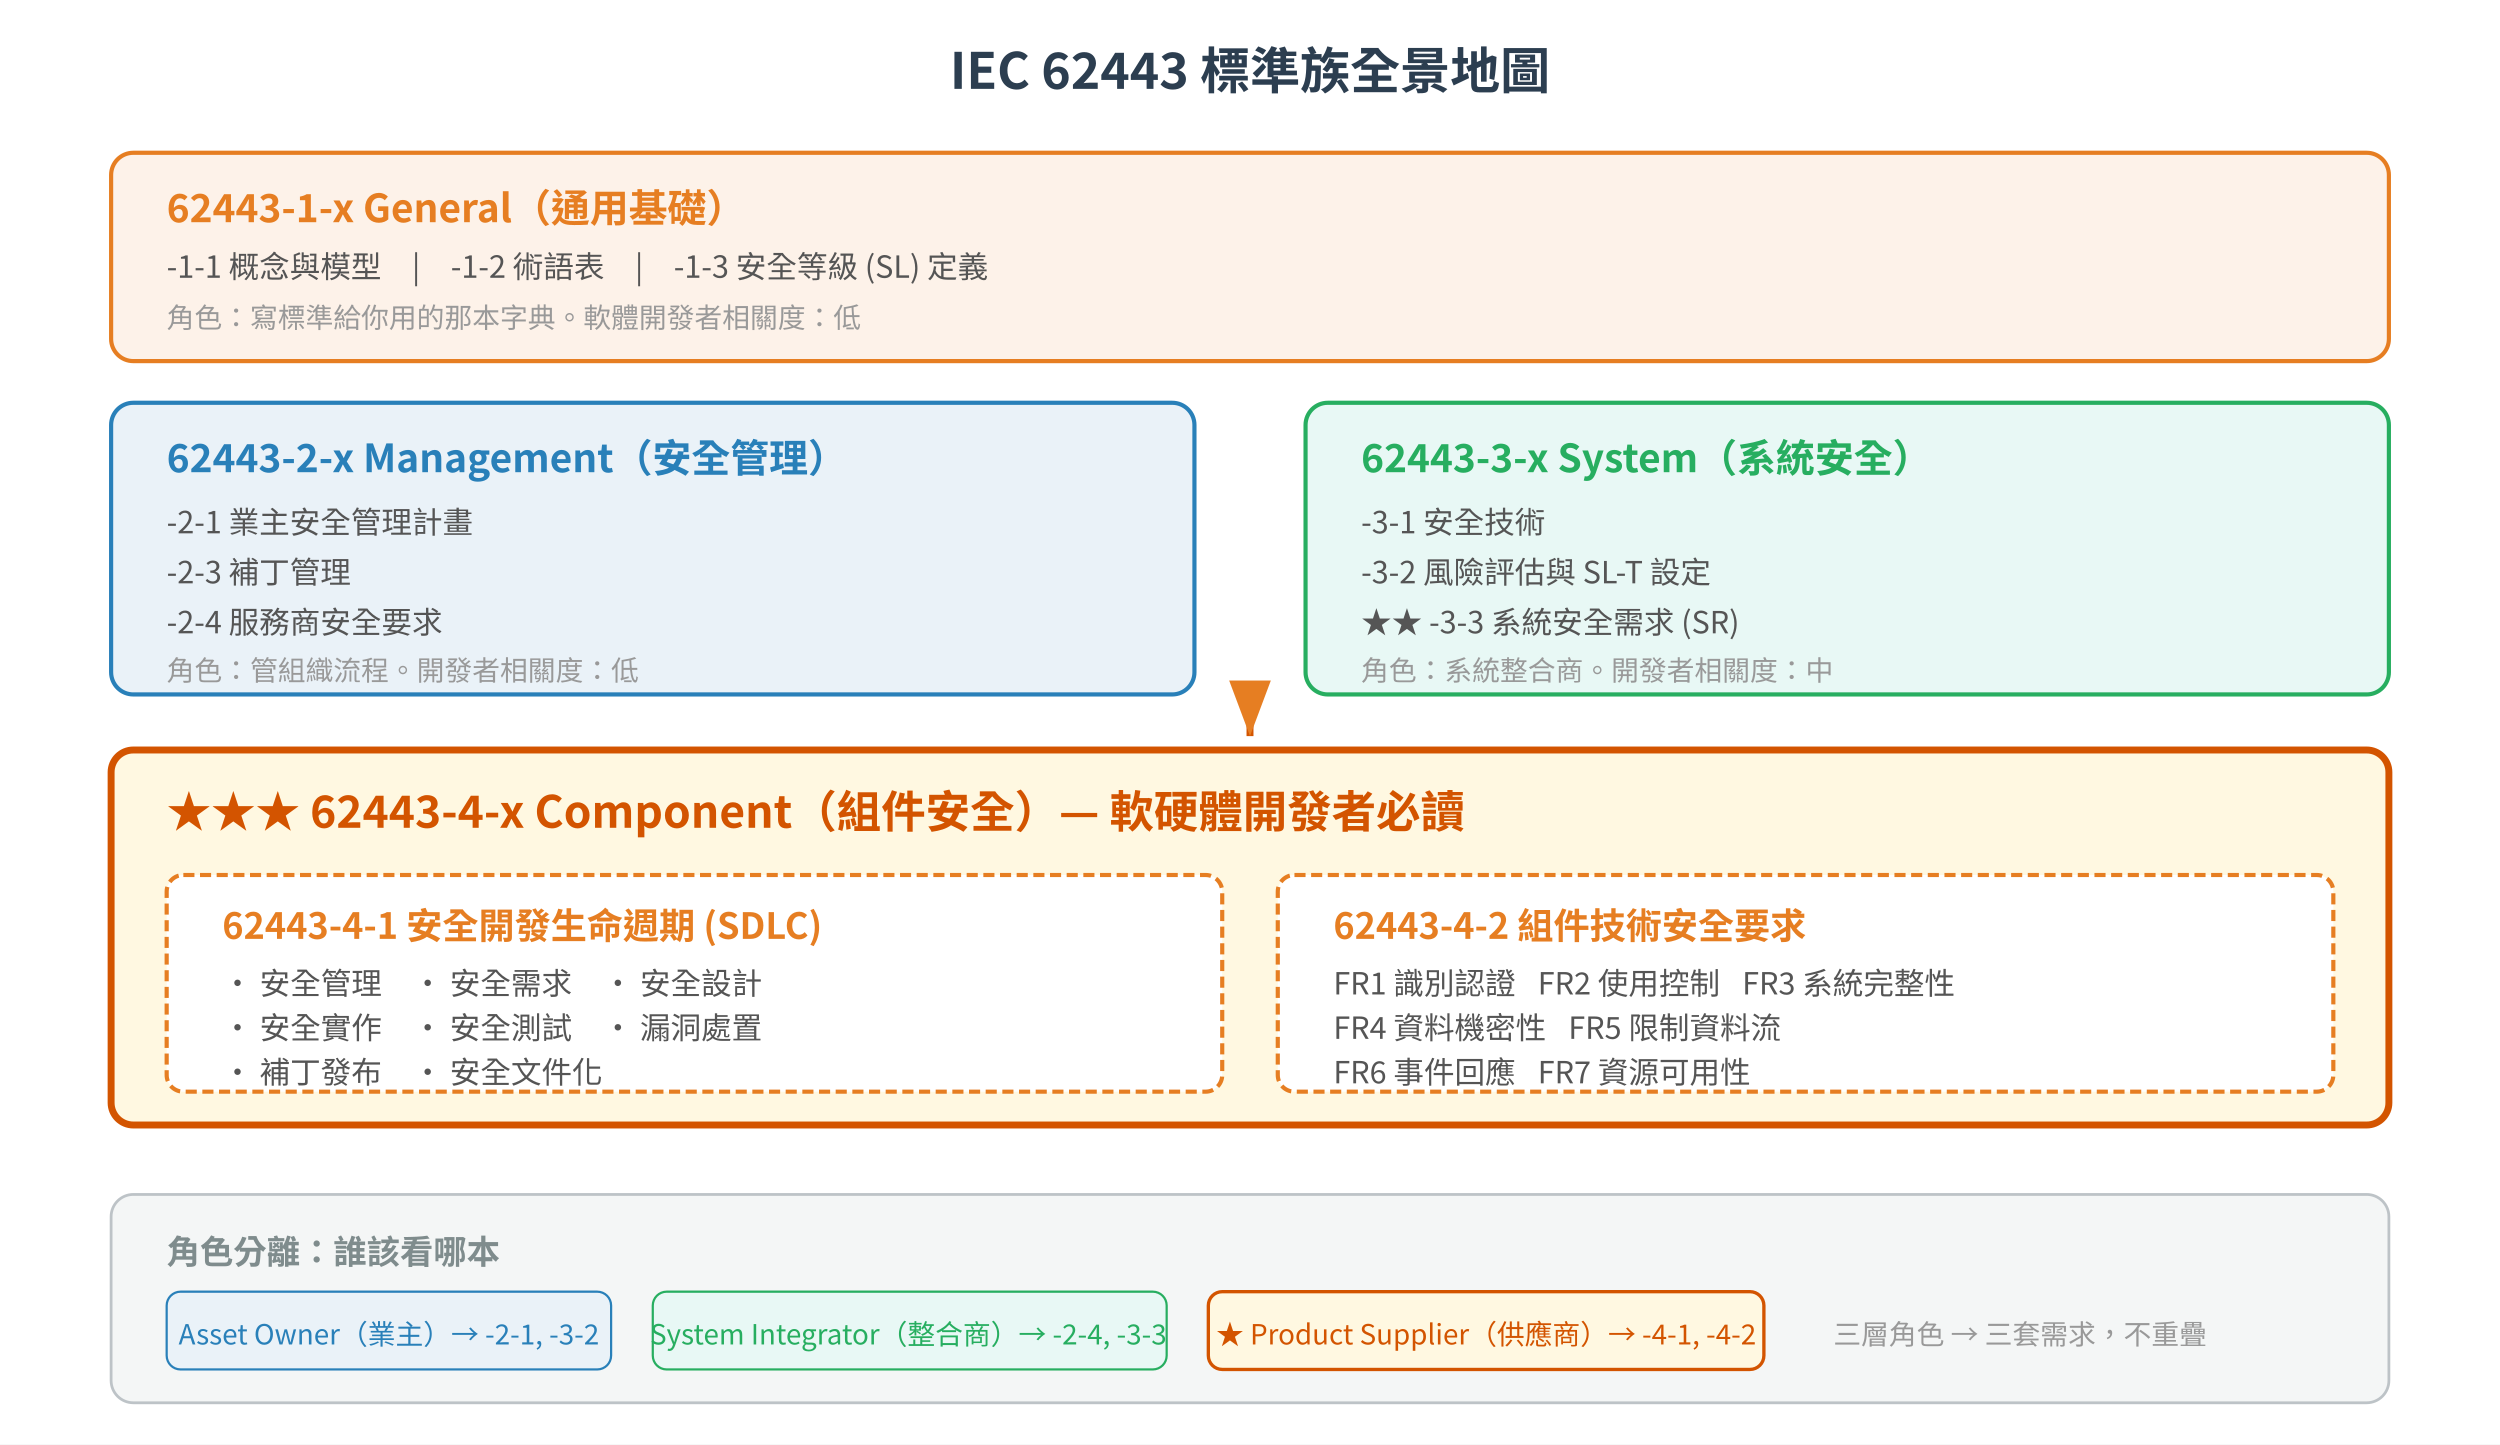
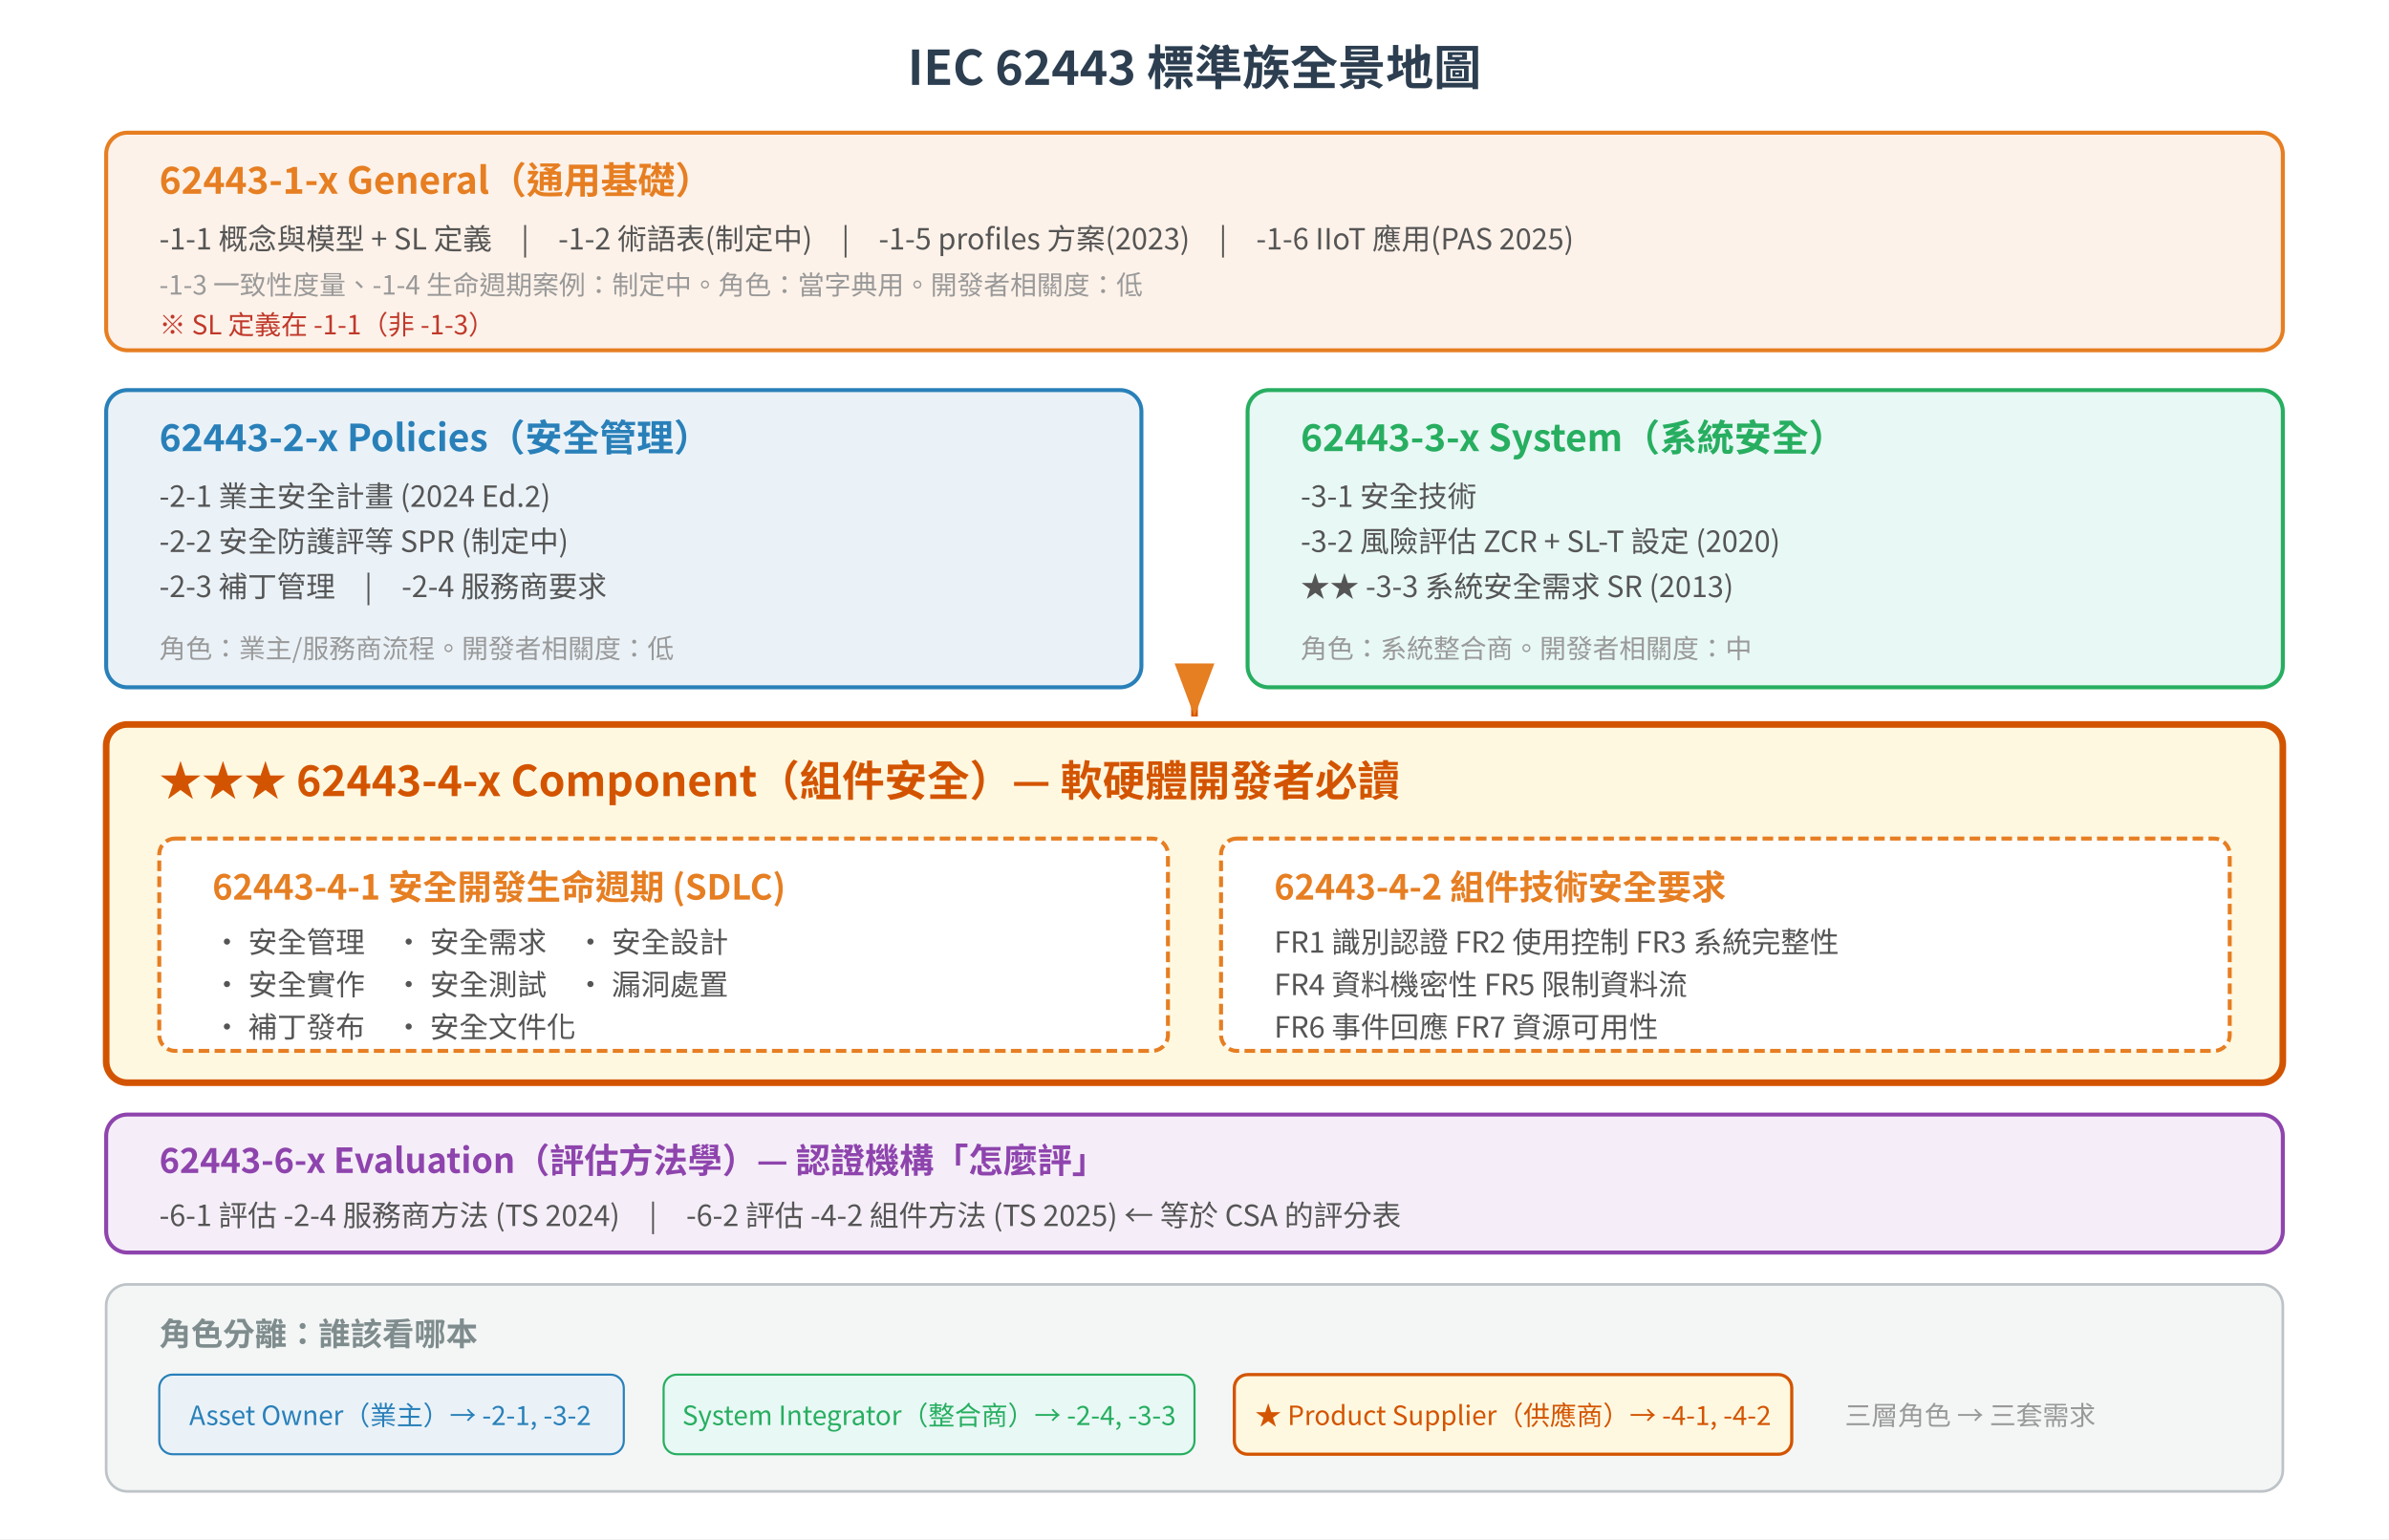
- <svg xmlns="http://www.w3.org/2000/svg" viewBox="0 0 900 520" width="900" height="520" font-family="'Noto Sans CJK TC','PingFang TC','Microsoft JhengHei',sans-serif">
+ <svg xmlns="http://www.w3.org/2000/svg" viewBox="0 0 900 580" width="900" height="580" font-family="'Noto Sans CJK TC','PingFang TC','Microsoft JhengHei',sans-serif">
  <defs>
    <marker id="arrow" markerWidth="8" markerHeight="6" refX="8" refY="3" orient="auto">
      <path d="M0,0 L8,3 L0,6 Z" fill="#e67e22" />
    </marker>
  </defs>
-   <rect width="900" height="520" fill="#ffffff" />
+   <rect width="900" height="580" fill="#ffffff" />
  <text x="450" y="32" text-anchor="middle" font-size="18" font-weight="bold" fill="#2c3e50">IEC 62443 標準族全景地圖</text>
-   <rect x="40" y="55" width="820" height="75" rx="8" fill="#fdf2e9" stroke="#e67e22" stroke-width="1.5" />
-   <text x="60" y="80" font-size="14" font-weight="bold" fill="#e67e22">62443-1-x General（通用基礎）</text>
-   <text x="60" y="100" font-size="11" fill="#555">-1-1 概念與模型　|　-1-2 術語表　|　-1-3 安全等級 (SL) 定義</text>
-   <text x="60" y="118" font-size="10" fill="#999">角色：寫標準給你用的那本字典。軟體開發者相關度：低</text>
-   <rect x="40" y="145" width="390" height="105" rx="8" fill="#eaf2f8" stroke="#2980b9" stroke-width="1.5" />
-   <text x="60" y="170" font-size="14" font-weight="bold" fill="#2980b9">62443-2-x Management（安全管理）</text>
-   <text x="60" y="192" font-size="11" fill="#555">-2-1 業主安全管理計畫</text>
-   <text x="60" y="210" font-size="11" fill="#555">-2-3 補丁管理</text>
-   <text x="60" y="228" font-size="11" fill="#555">-2-4 服務商安全要求</text>
-   <text x="60" y="245" font-size="10" fill="#999">角色：管組織流程。開發者相關度：低</text>
-   <rect x="470" y="145" width="390" height="105" rx="8" fill="#e8f8f5" stroke="#27ae60" stroke-width="1.5" />
+   <rect x="40" y="50" width="820" height="82" rx="8" fill="#fdf2e9" stroke="#e67e22" stroke-width="1.5" />
+   <text x="60" y="73" font-size="14" font-weight="bold" fill="#e67e22">62443-1-x General（通用基礎）</text>
+   <text x="60" y="94" font-size="11" fill="#555">-1-1 概念與模型 + SL 定義　|　-1-2 術語表(制定中)　|　-1-5 profiles 方案(2023)　|　-1-6 IIoT 應用(PAS 2025)</text>
+   <text x="60" y="111" font-size="10" fill="#999">-1-3 一致性度量、-1-4 生命週期案例：制定中。角色：當字典用。開發者相關度：低</text>
+   <text x="60" y="126" font-size="10" fill="#c0392b">※ SL 定義在 -1-1（非 -1-3）</text>
+   <rect x="40" y="147" width="390" height="112" rx="8" fill="#eaf2f8" stroke="#2980b9" stroke-width="1.5" />
+   <text x="60" y="170" font-size="14" font-weight="bold" fill="#2980b9">62443-2-x Policies（安全管理）</text>
+   <text x="60" y="191" font-size="11" fill="#555">-2-1 業主安全計畫 (2024 Ed.2)</text>
+   <text x="60" y="208" font-size="11" fill="#555">-2-2 安全防護評等 SPR (制定中)</text>
+   <text x="60" y="225" font-size="11" fill="#555">-2-3 補丁管理　|　-2-4 服務商要求</text>
+   <text x="60" y="248" font-size="10" fill="#999">角色：業主/服務商流程。開發者相關度：低</text>
+   <rect x="470" y="147" width="390" height="112" rx="8" fill="#e8f8f5" stroke="#27ae60" stroke-width="1.5" />
  <text x="490" y="170" font-size="14" font-weight="bold" fill="#27ae60">62443-3-x System（系統安全）</text>
-   <text x="490" y="192" font-size="11" fill="#555">-3-1 安全技術</text>
-   <text x="490" y="210" font-size="11" fill="#555">-3-2 風險評估與 SL-T 設定</text>
-   <text x="490" y="228" font-size="11" fill="#555">★★ -3-3 系統安全需求 (SR)</text>
-   <text x="490" y="245" font-size="10" fill="#999">角色：系統整合商。開發者相關度：中</text>
-   <rect x="40" y="270" width="820" height="135" rx="8" fill="#fff8e1" stroke="#d35400" stroke-width="2.5" />
-   <text x="60" y="298" font-size="16" font-weight="bold" fill="#d35400">★★★ 62443-4-x Component（組件安全）— 軟硬體開發者必讀</text>
-   <rect x="60" y="315" width="380" height="78" rx="6" fill="#ffffff" stroke="#e67e22" stroke-width="1.5" stroke-dasharray="4,2" />
-   <text x="80" y="338" font-size="13" font-weight="bold" fill="#e67e22">62443-4-1 安全開發生命週期 (SDLC)</text>
-   <text x="80" y="358" font-size="11" fill="#555">• 安全管理　• 安全需求　• 安全設計</text>
-   <text x="80" y="374" font-size="11" fill="#555">• 安全實作　• 安全測試　• 漏洞處置</text>
-   <text x="80" y="390" font-size="11" fill="#555">• 補丁發布　• 安全文件化</text>
-   <rect x="460" y="315" width="380" height="78" rx="6" fill="#ffffff" stroke="#e67e22" stroke-width="1.5" stroke-dasharray="4,2" />
-   <text x="480" y="338" font-size="13" font-weight="bold" fill="#e67e22">62443-4-2 組件技術安全要求</text>
-   <text x="480" y="358" font-size="11" fill="#555">FR1 識別認證  FR2 使用控制  FR3 系統完整性</text>
-   <text x="480" y="374" font-size="11" fill="#555">FR4 資料機密性  FR5 限制資料流</text>
-   <text x="480" y="390" font-size="11" fill="#555">FR6 事件回應  FR7 資源可用性</text>
-   <line x1="450" y1="250" x2="450" y2="265" stroke="#d35400" stroke-width="2.5" marker-end="url(#arrow)" />
-   <rect x="40" y="430" width="820" height="75" rx="8" fill="#f4f6f6" stroke="#bdc3c7" stroke-width="1" />
-   <text x="60" y="455" font-size="12" font-weight="bold" fill="#7f8c8d">角色分離：誰該看哪本</text>
-   <rect x="60" y="465" width="160" height="28" rx="5" fill="#eaf2f8" stroke="#2980b9" stroke-width="0.8" />
-   <text x="140" y="484" text-anchor="middle" font-size="10" fill="#2980b9">Asset Owner（業主）→ -2-1, -3-2</text>
-   <rect x="235" y="465" width="185" height="28" rx="5" fill="#e8f8f5" stroke="#27ae60" stroke-width="0.8" />
-   <text x="327" y="484" text-anchor="middle" font-size="10" fill="#27ae60">System Integrator（整合商）→ -2-4, -3-3</text>
-   <rect x="435" y="465" width="200" height="28" rx="5" fill="#fff8e1" stroke="#d35400" stroke-width="1.2" />
-   <text x="535" y="484" text-anchor="middle" font-size="10" fill="#d35400">★ Product Supplier（供應商）→ -4-1, -4-2</text>
-   <text x="660" y="484" font-size="10" fill="#999">三層角色 → 三套需求，不重疊</text>
+   <text x="490" y="191" font-size="11" fill="#555">-3-1 安全技術</text>
+   <text x="490" y="208" font-size="11" fill="#555">-3-2 風險評估 ZCR + SL-T 設定 (2020)</text>
+   <text x="490" y="225" font-size="11" fill="#555">★★ -3-3 系統安全需求 SR (2013)</text>
+   <text x="490" y="248" font-size="10" fill="#999">角色：系統整合商。開發者相關度：中</text>
+   <line x1="450" y1="259" x2="450" y2="270" stroke="#d35400" stroke-width="2.5" marker-end="url(#arrow)" />
+   <rect x="40" y="273" width="820" height="135" rx="8" fill="#fff8e1" stroke="#d35400" stroke-width="2.5" />
+   <text x="60" y="300" font-size="16" font-weight="bold" fill="#d35400">★★★ 62443-4-x Component（組件安全）— 軟硬體開發者必讀</text>
+   <rect x="60" y="316" width="380" height="80" rx="6" fill="#ffffff" stroke="#e67e22" stroke-width="1.5" stroke-dasharray="4,2" />
+   <text x="80" y="339" font-size="13" font-weight="bold" fill="#e67e22">62443-4-1 安全開發生命週期 (SDLC)</text>
+   <text x="80" y="359" font-size="11" fill="#555">• 安全管理　• 安全需求　• 安全設計</text>
+   <text x="80" y="375" font-size="11" fill="#555">• 安全實作　• 安全測試　• 漏洞處置</text>
+   <text x="80" y="391" font-size="11" fill="#555">• 補丁發布　• 安全文件化</text>
+   <rect x="460" y="316" width="380" height="80" rx="6" fill="#ffffff" stroke="#e67e22" stroke-width="1.5" stroke-dasharray="4,2" />
+   <text x="480" y="339" font-size="13" font-weight="bold" fill="#e67e22">62443-4-2 組件技術安全要求</text>
+   <text x="480" y="359" font-size="11" fill="#555">FR1 識別認證  FR2 使用控制  FR3 系統完整性</text>
+   <text x="480" y="375" font-size="11" fill="#555">FR4 資料機密性  FR5 限制資料流</text>
+   <text x="480" y="391" font-size="11" fill="#555">FR6 事件回應  FR7 資源可用性</text>
+   <rect x="40" y="420" width="820" height="52" rx="8" fill="#f5eef8" stroke="#8e44ad" stroke-width="1.5" />
+   <text x="60" y="442" font-size="13" font-weight="bold" fill="#8e44ad">62443-6-x Evaluation（評估方法學）— 認證機構「怎麼評」</text>
+   <text x="60" y="462" font-size="11" fill="#555">-6-1 評估 -2-4 服務商方法 (TS 2024)　|　-6-2 評估 -4-2 組件方法 (TS 2025) ← 等於 CSA 的評分表</text>
+   <rect x="40" y="484" width="820" height="78" rx="8" fill="#f4f6f6" stroke="#bdc3c7" stroke-width="1" />
+   <text x="60" y="507" font-size="12" font-weight="bold" fill="#7f8c8d">角色分離：誰該看哪本</text>
+   <rect x="60" y="518" width="175" height="30" rx="5" fill="#eaf2f8" stroke="#2980b9" stroke-width="0.8" />
+   <text x="147" y="537" text-anchor="middle" font-size="10" fill="#2980b9">Asset Owner（業主）→ -2-1, -3-2</text>
+   <rect x="250" y="518" width="200" height="30" rx="5" fill="#e8f8f5" stroke="#27ae60" stroke-width="0.8" />
+   <text x="350" y="537" text-anchor="middle" font-size="10" fill="#27ae60">System Integrator（整合商）→ -2-4, -3-3</text>
+   <rect x="465" y="518" width="210" height="30" rx="5" fill="#fff8e1" stroke="#d35400" stroke-width="1.2" />
+   <text x="570" y="537" text-anchor="middle" font-size="10" fill="#d35400">★ Product Supplier（供應商）→ -4-1, -4-2</text>
+   <text x="695" y="537" font-size="10" fill="#999">三層角色 → 三套需求</text>
</svg>
